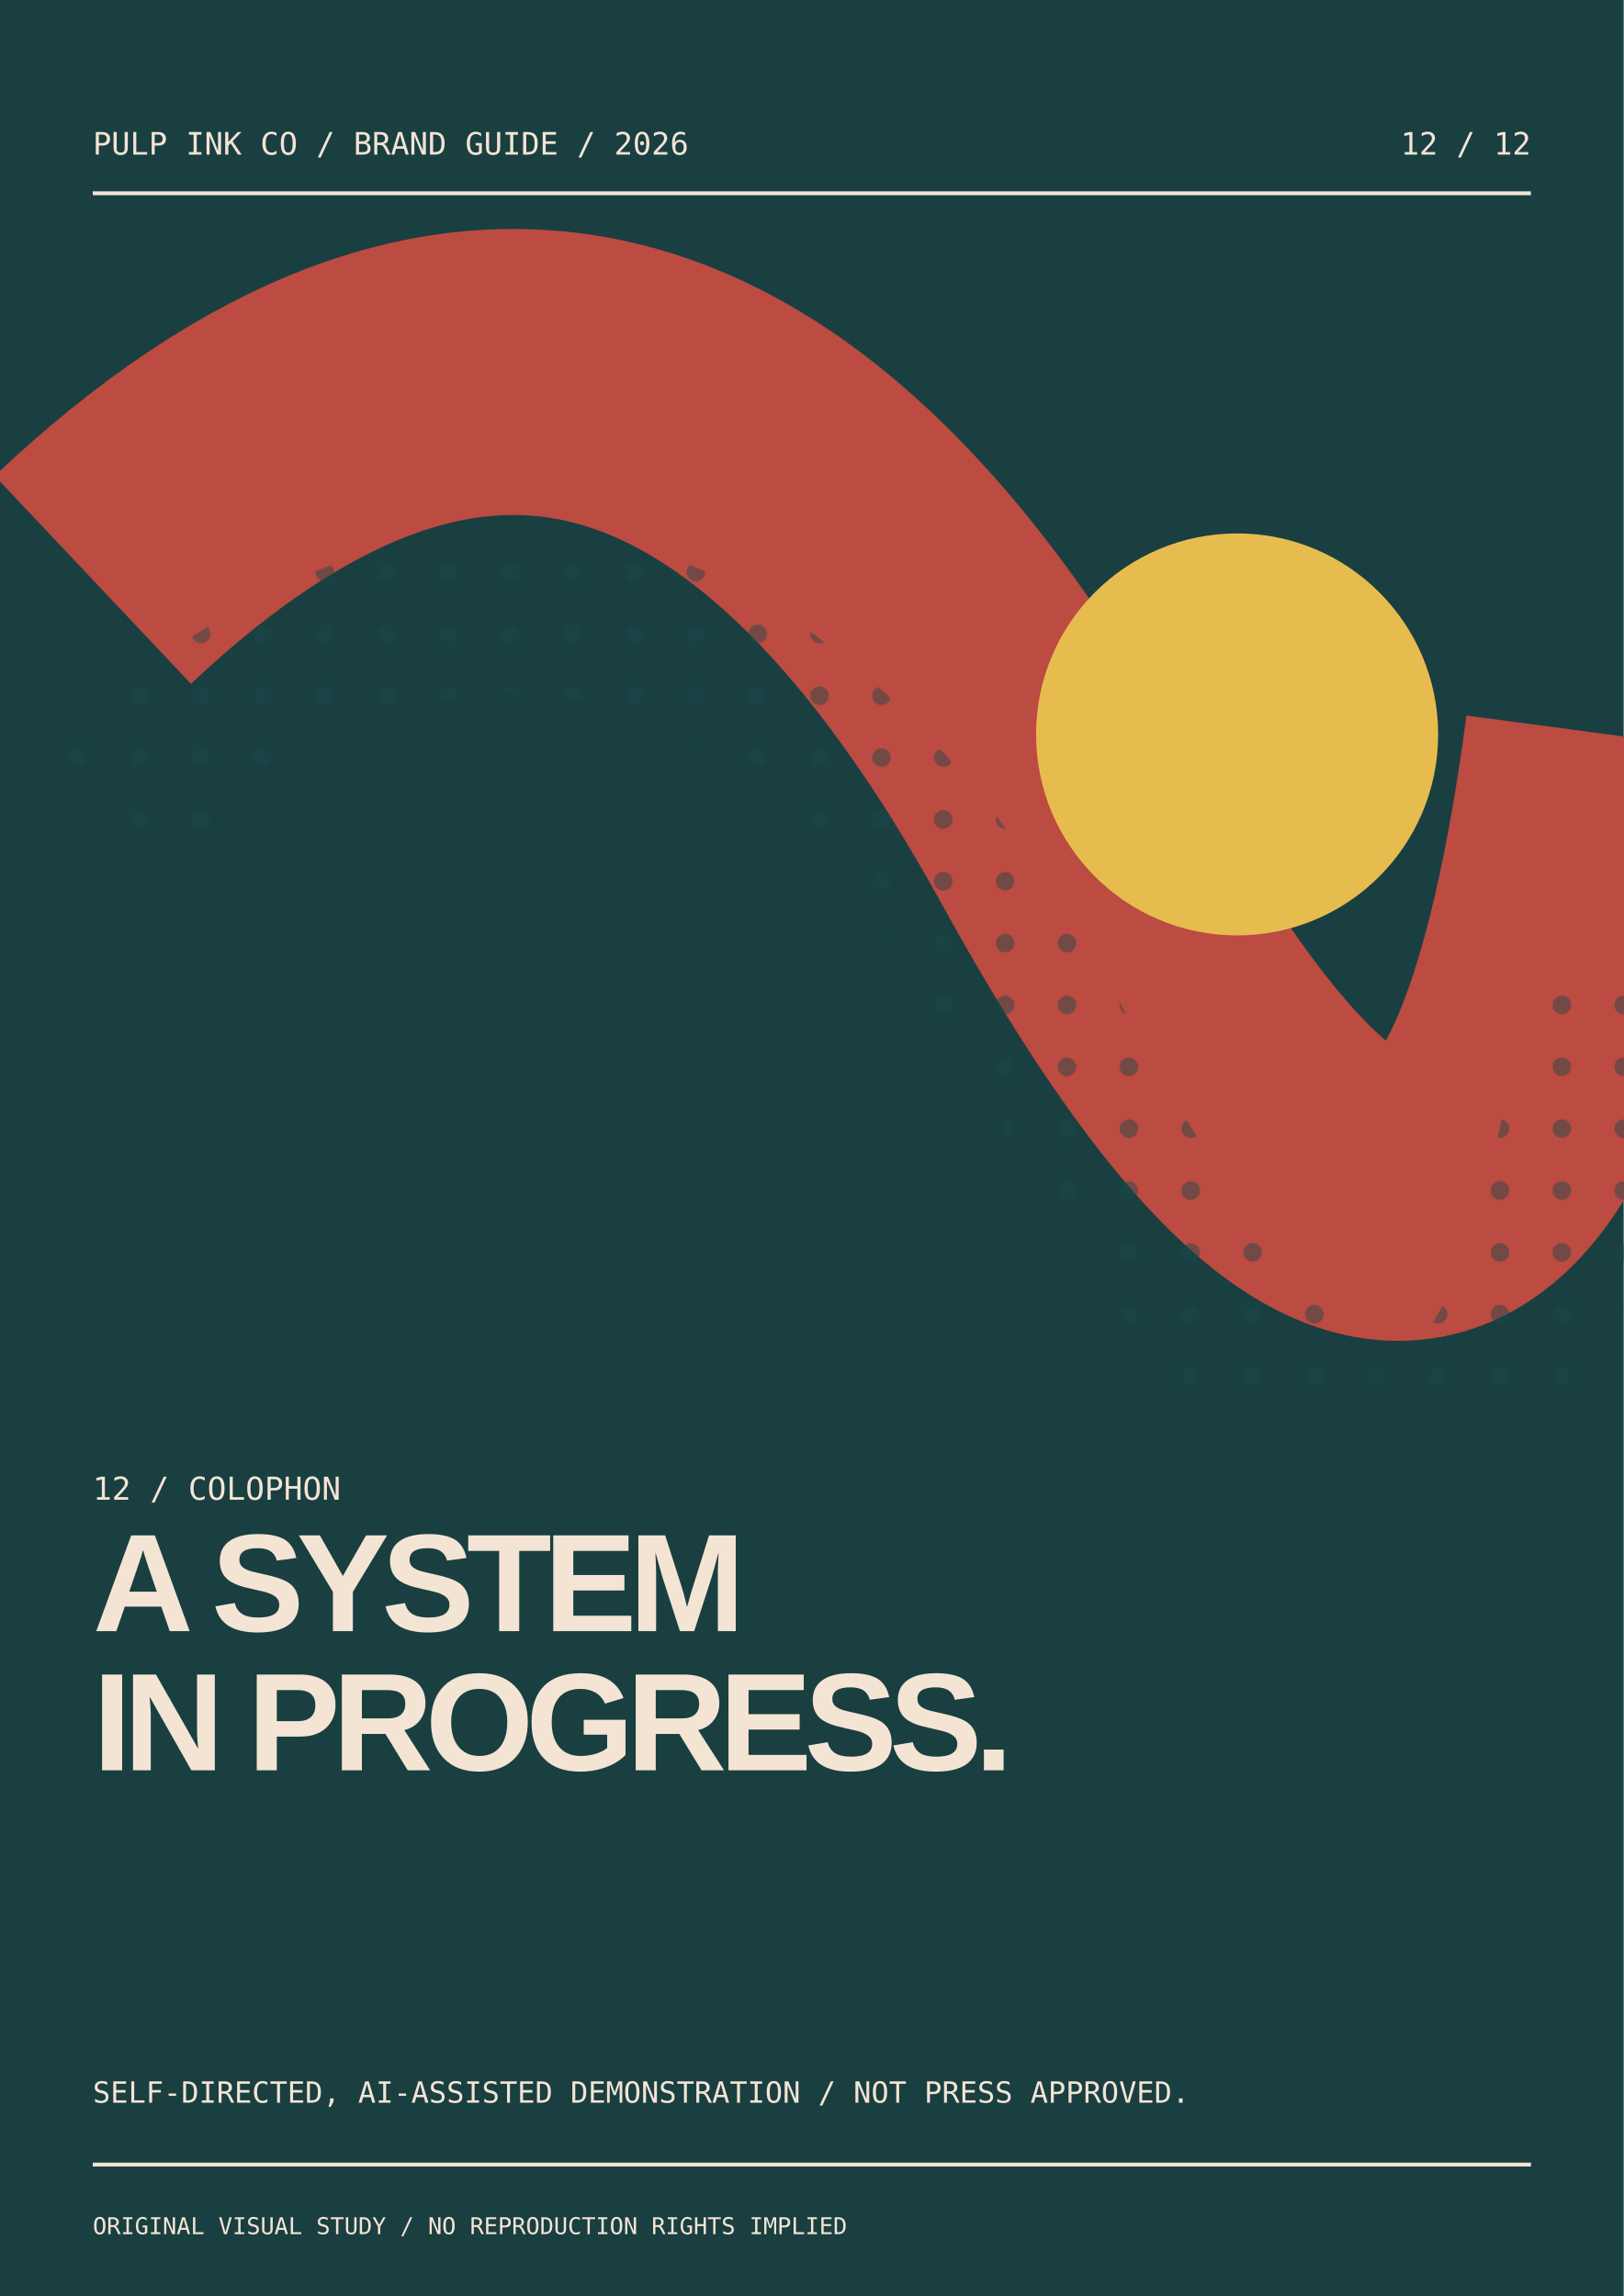
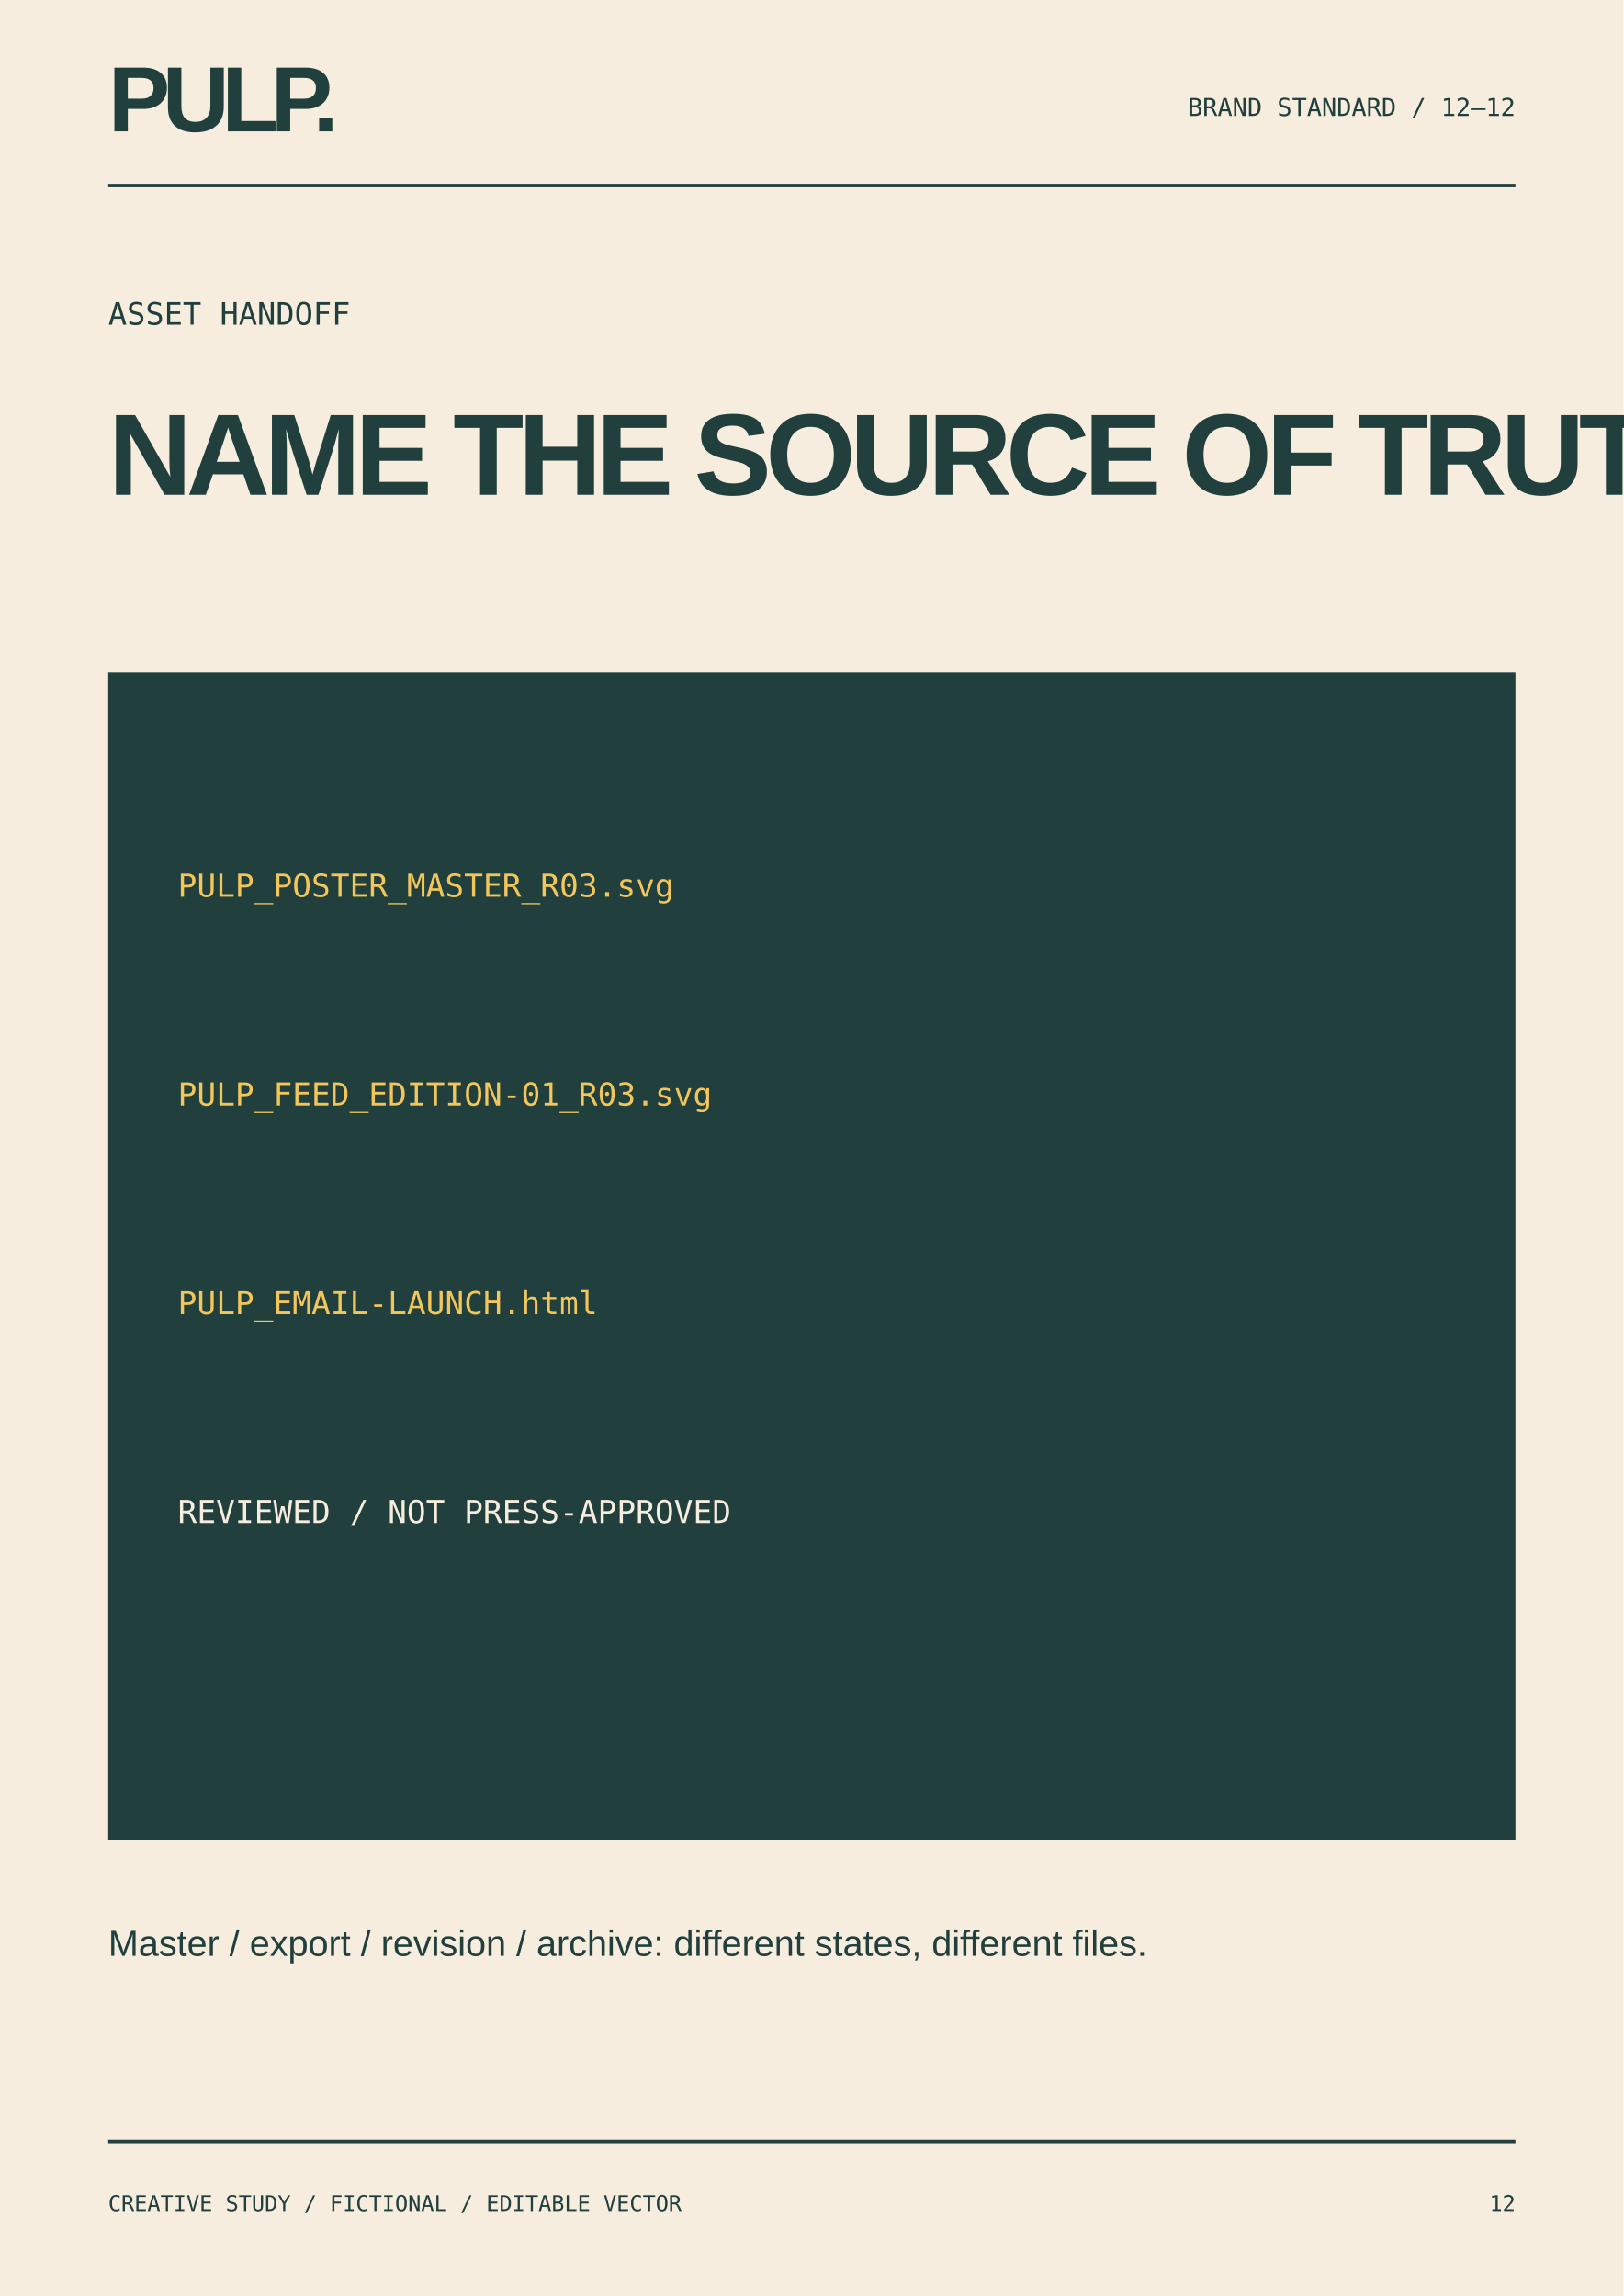
<svg xmlns="http://www.w3.org/2000/svg" width="210mm" height="297mm" viewBox="0 0 210 297" role="img">
-   <defs>
-     <pattern id="g" width="8" height="8" patternUnits="userSpaceOnUse">
-       <circle cx="2" cy="2" r="1.2" fill="#184649" opacity=".45" />
-     </pattern>
-   </defs>
-   <rect width="210" height="297" fill="#193F41" />
-   <text x="12" y="20" font-family="monospace" font-size="4" fill="#F4E4D4">PULP INK CO / BRAND GUIDE / 2026</text>
-   <text x="198" y="20" text-anchor="end" font-family="monospace" font-size="4" fill="#F4E4D4">12 / 12</text>
-   <path d="M12 25H198" stroke="#F4E4D4" stroke-width=".5" />
-   <path d="M12 75Q83 8 138 108T208 95" stroke="#BC4B42" stroke-width="37" fill="none" />
-   <path d="M12 106Q83 39 138 139T208 126" stroke="url(#g)" stroke-width="21" fill="none" />
-   <circle cx="160" cy="95" r="26" fill="#E7BC4F" />
-   <rect x="8" y="180" width="194" height="91" fill="#193F41" />
-   <text x="12" y="194" font-family="monospace" font-size="4.1" fill="#F4E4D4">12 / COLOPHON</text>
-   <text x="12" y="211" font-family="Arial Black,Arial,sans-serif" font-size="18" font-weight="900" letter-spacing="-1" fill="#F4E4D4">A SYSTEM</text>
-   <text x="12" y="229" font-family="Arial Black,Arial,sans-serif" font-size="18" font-weight="900" letter-spacing="-1" fill="#F4E4D4">IN PROGRESS.</text>
-   <text x="12" y="272" font-family="monospace" font-size="3.8" fill="#F4E4D4">SELF-DIRECTED, AI-ASSISTED DEMONSTRATION / NOT PRESS APPROVED.</text>
-   <path d="M12 280H198" stroke="#F4E4D4" stroke-width=".5" />
-   <text x="12" y="289" font-family="monospace" font-size="3" fill="#F4E4D4">ORIGINAL VISUAL STUDY / NO REPRODUCTION RIGHTS IMPLIED</text>
+   <rect x="0" y="0" width="210" height="297" fill="#F6EDDE" />
+   <text x="14" y="17" fill="#203F3D" font-family="Arial,Helvetica,sans-serif" font-size="12" font-weight="900" letter-spacing="-1">PULP.</text>
+   <text x="196" y="15" fill="#203F3D" font-family="monospace" font-size="3.2" text-anchor="end">BRAND STANDARD / 12—12</text>
+   <path d="M14 24H196M14 277H196" stroke="#203F3D" stroke-width=".45" />
+   <text x="14" y="42" fill="#203F3D" font-family="monospace" font-size="4">ASSET HANDOFF</text>
+   <text x="14" y="64" fill="#203F3D" font-family="Arial,Helvetica,sans-serif" font-size="15" font-weight="900" letter-spacing="-.75">NAME THE SOURCE OF TRUTH.</text>
+   <rect x="14" y="87" width="182" height="151" fill="#203F3D" />
+   <text x="23" y="116" fill="#F2C65A" font-family="monospace" font-size="4.1">PULP_POSTER_MASTER_R03.svg</text>
+   <text x="23" y="143" fill="#F2C65A" font-family="monospace" font-size="4.1">PULP_FEED_EDITION-01_R03.svg</text>
+   <text x="23" y="170" fill="#F2C65A" font-family="monospace" font-size="4.1">PULP_EMAIL-LAUNCH.html</text>
+   <text x="23" y="197" fill="#F6EDDE" font-family="monospace" font-size="4.1">REVIEWED / NOT PRESS-APPROVED</text>
+   <text x="14" y="253" fill="#203F3D" font-family="Arial,Helvetica,sans-serif" font-size="4.7">Master / export / revision / archive: different states, different files.</text>
+   <text x="14" y="286" fill="#203F3D" font-family="monospace" font-size="2.8">CREATIVE STUDY / FICTIONAL / EDITABLE VECTOR</text>
+   <text x="196" y="286" fill="#203F3D" font-family="monospace" font-size="2.8" text-anchor="end">12</text>
</svg>
